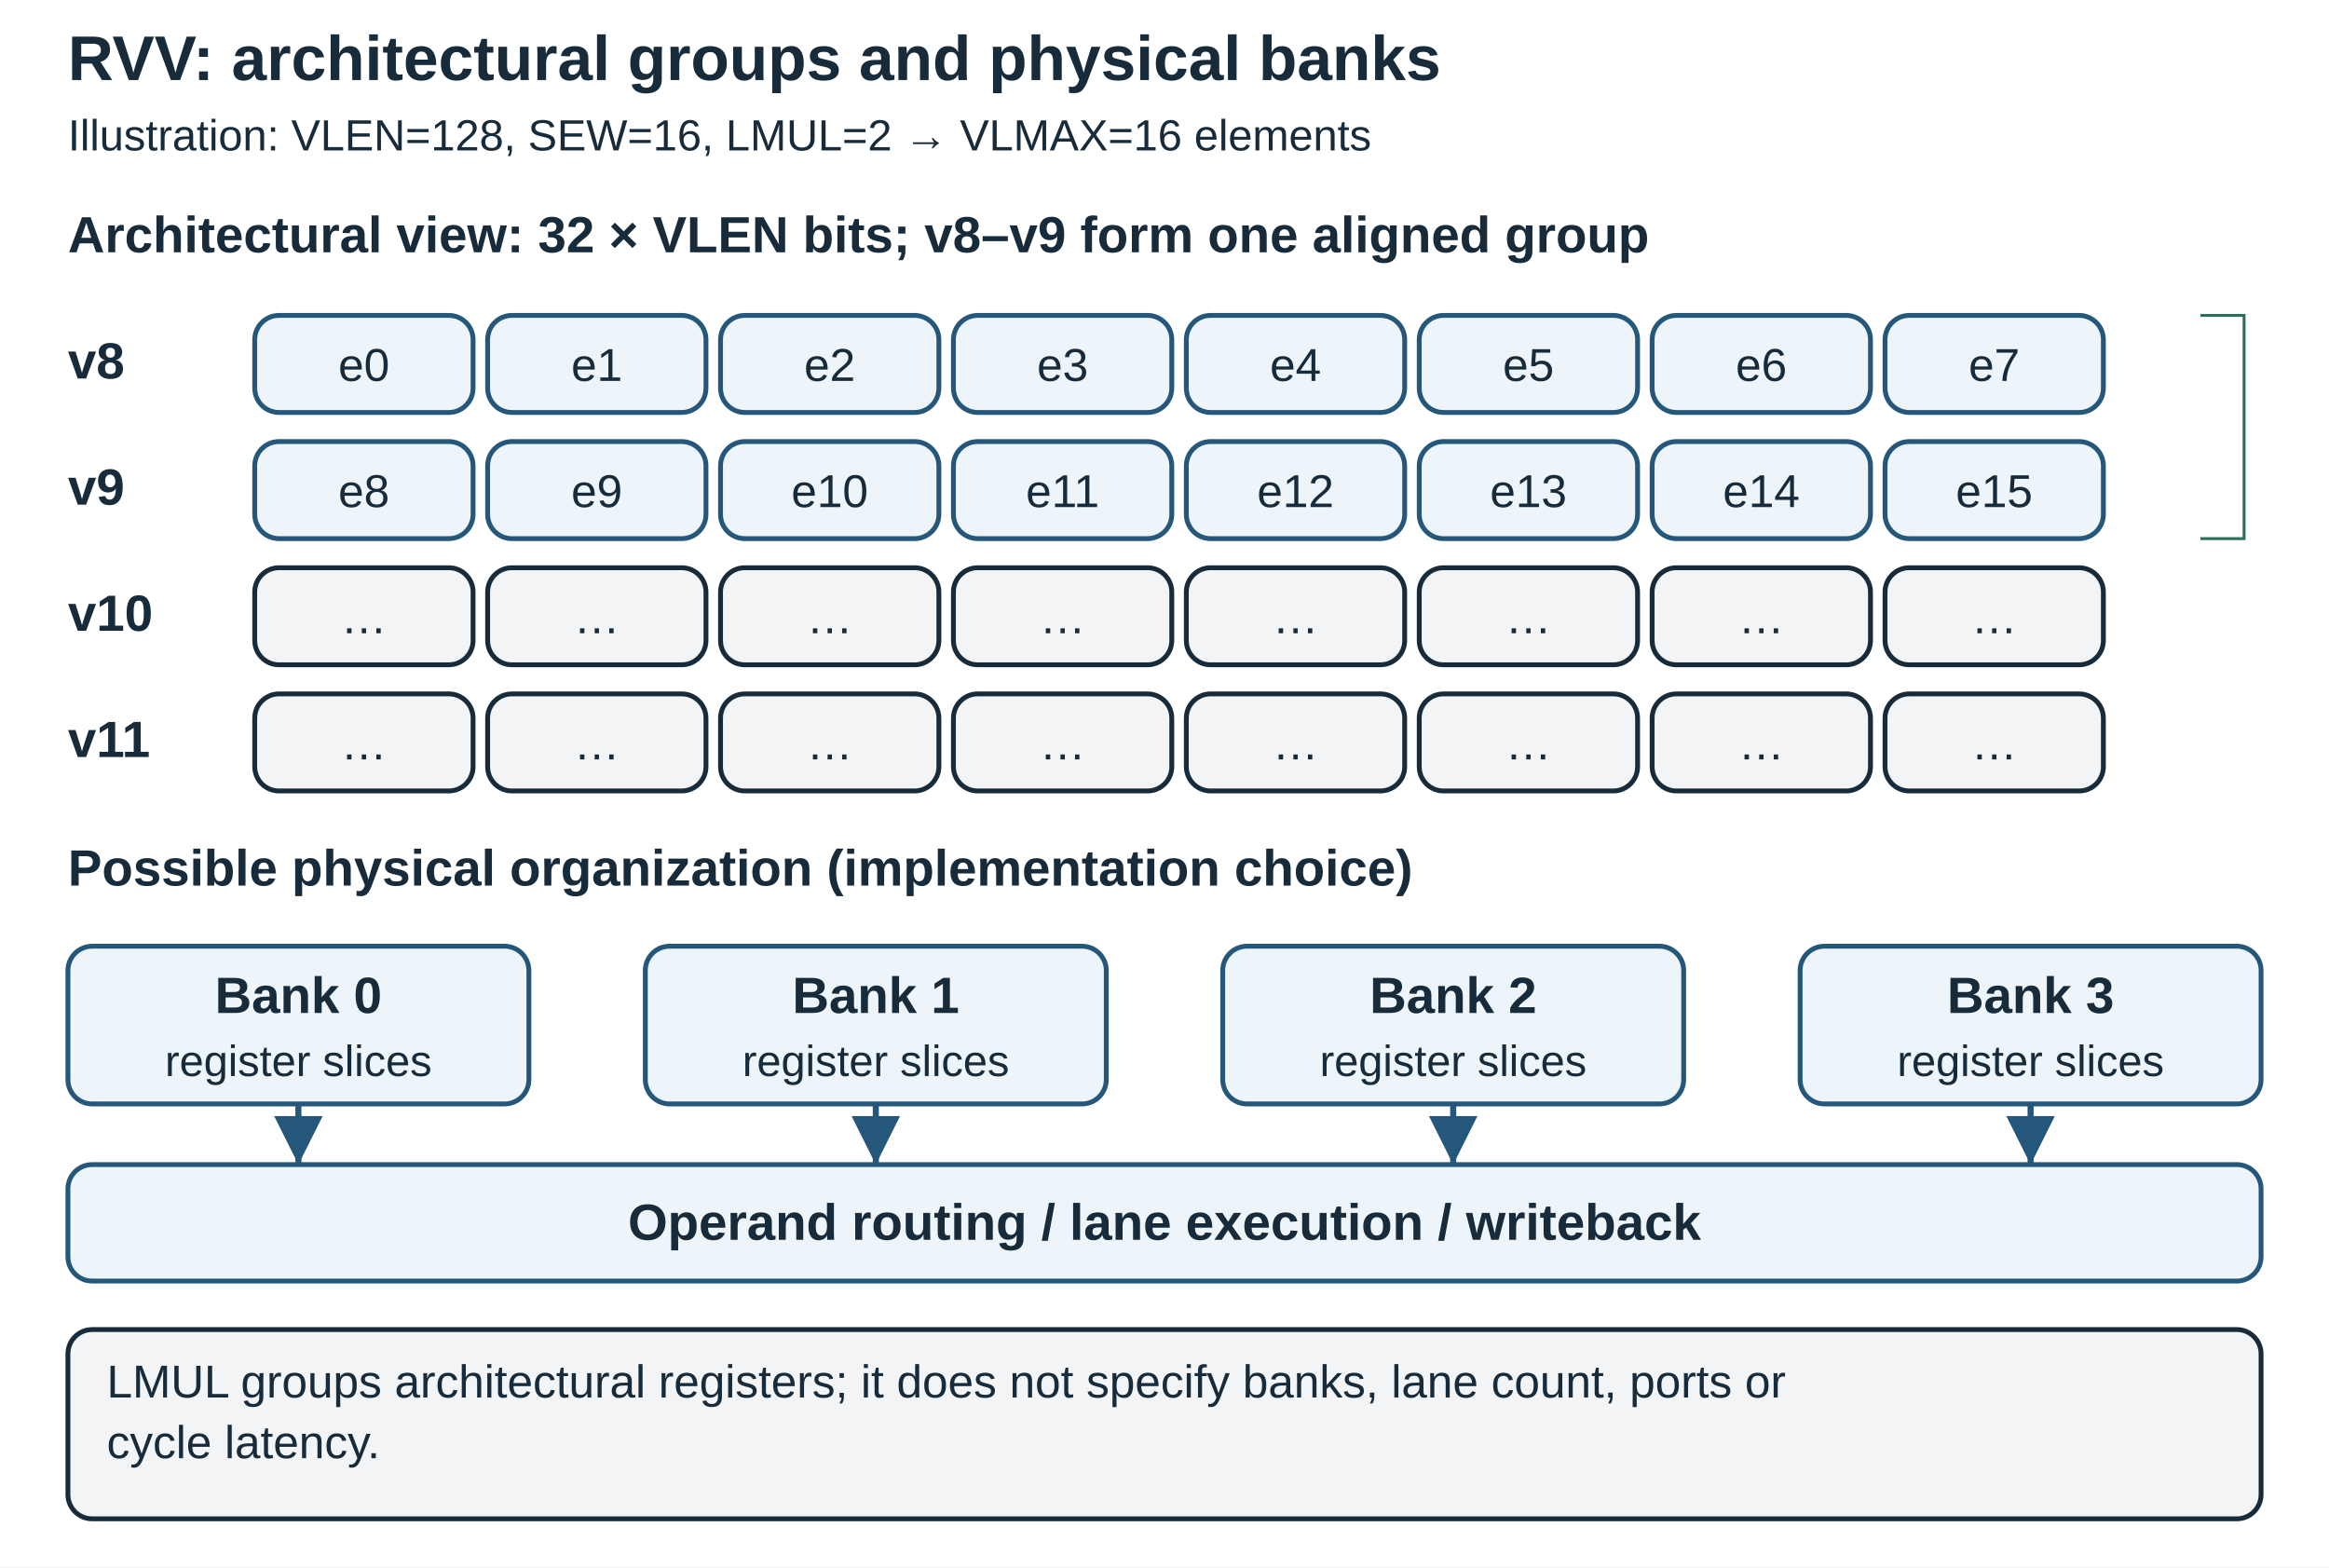
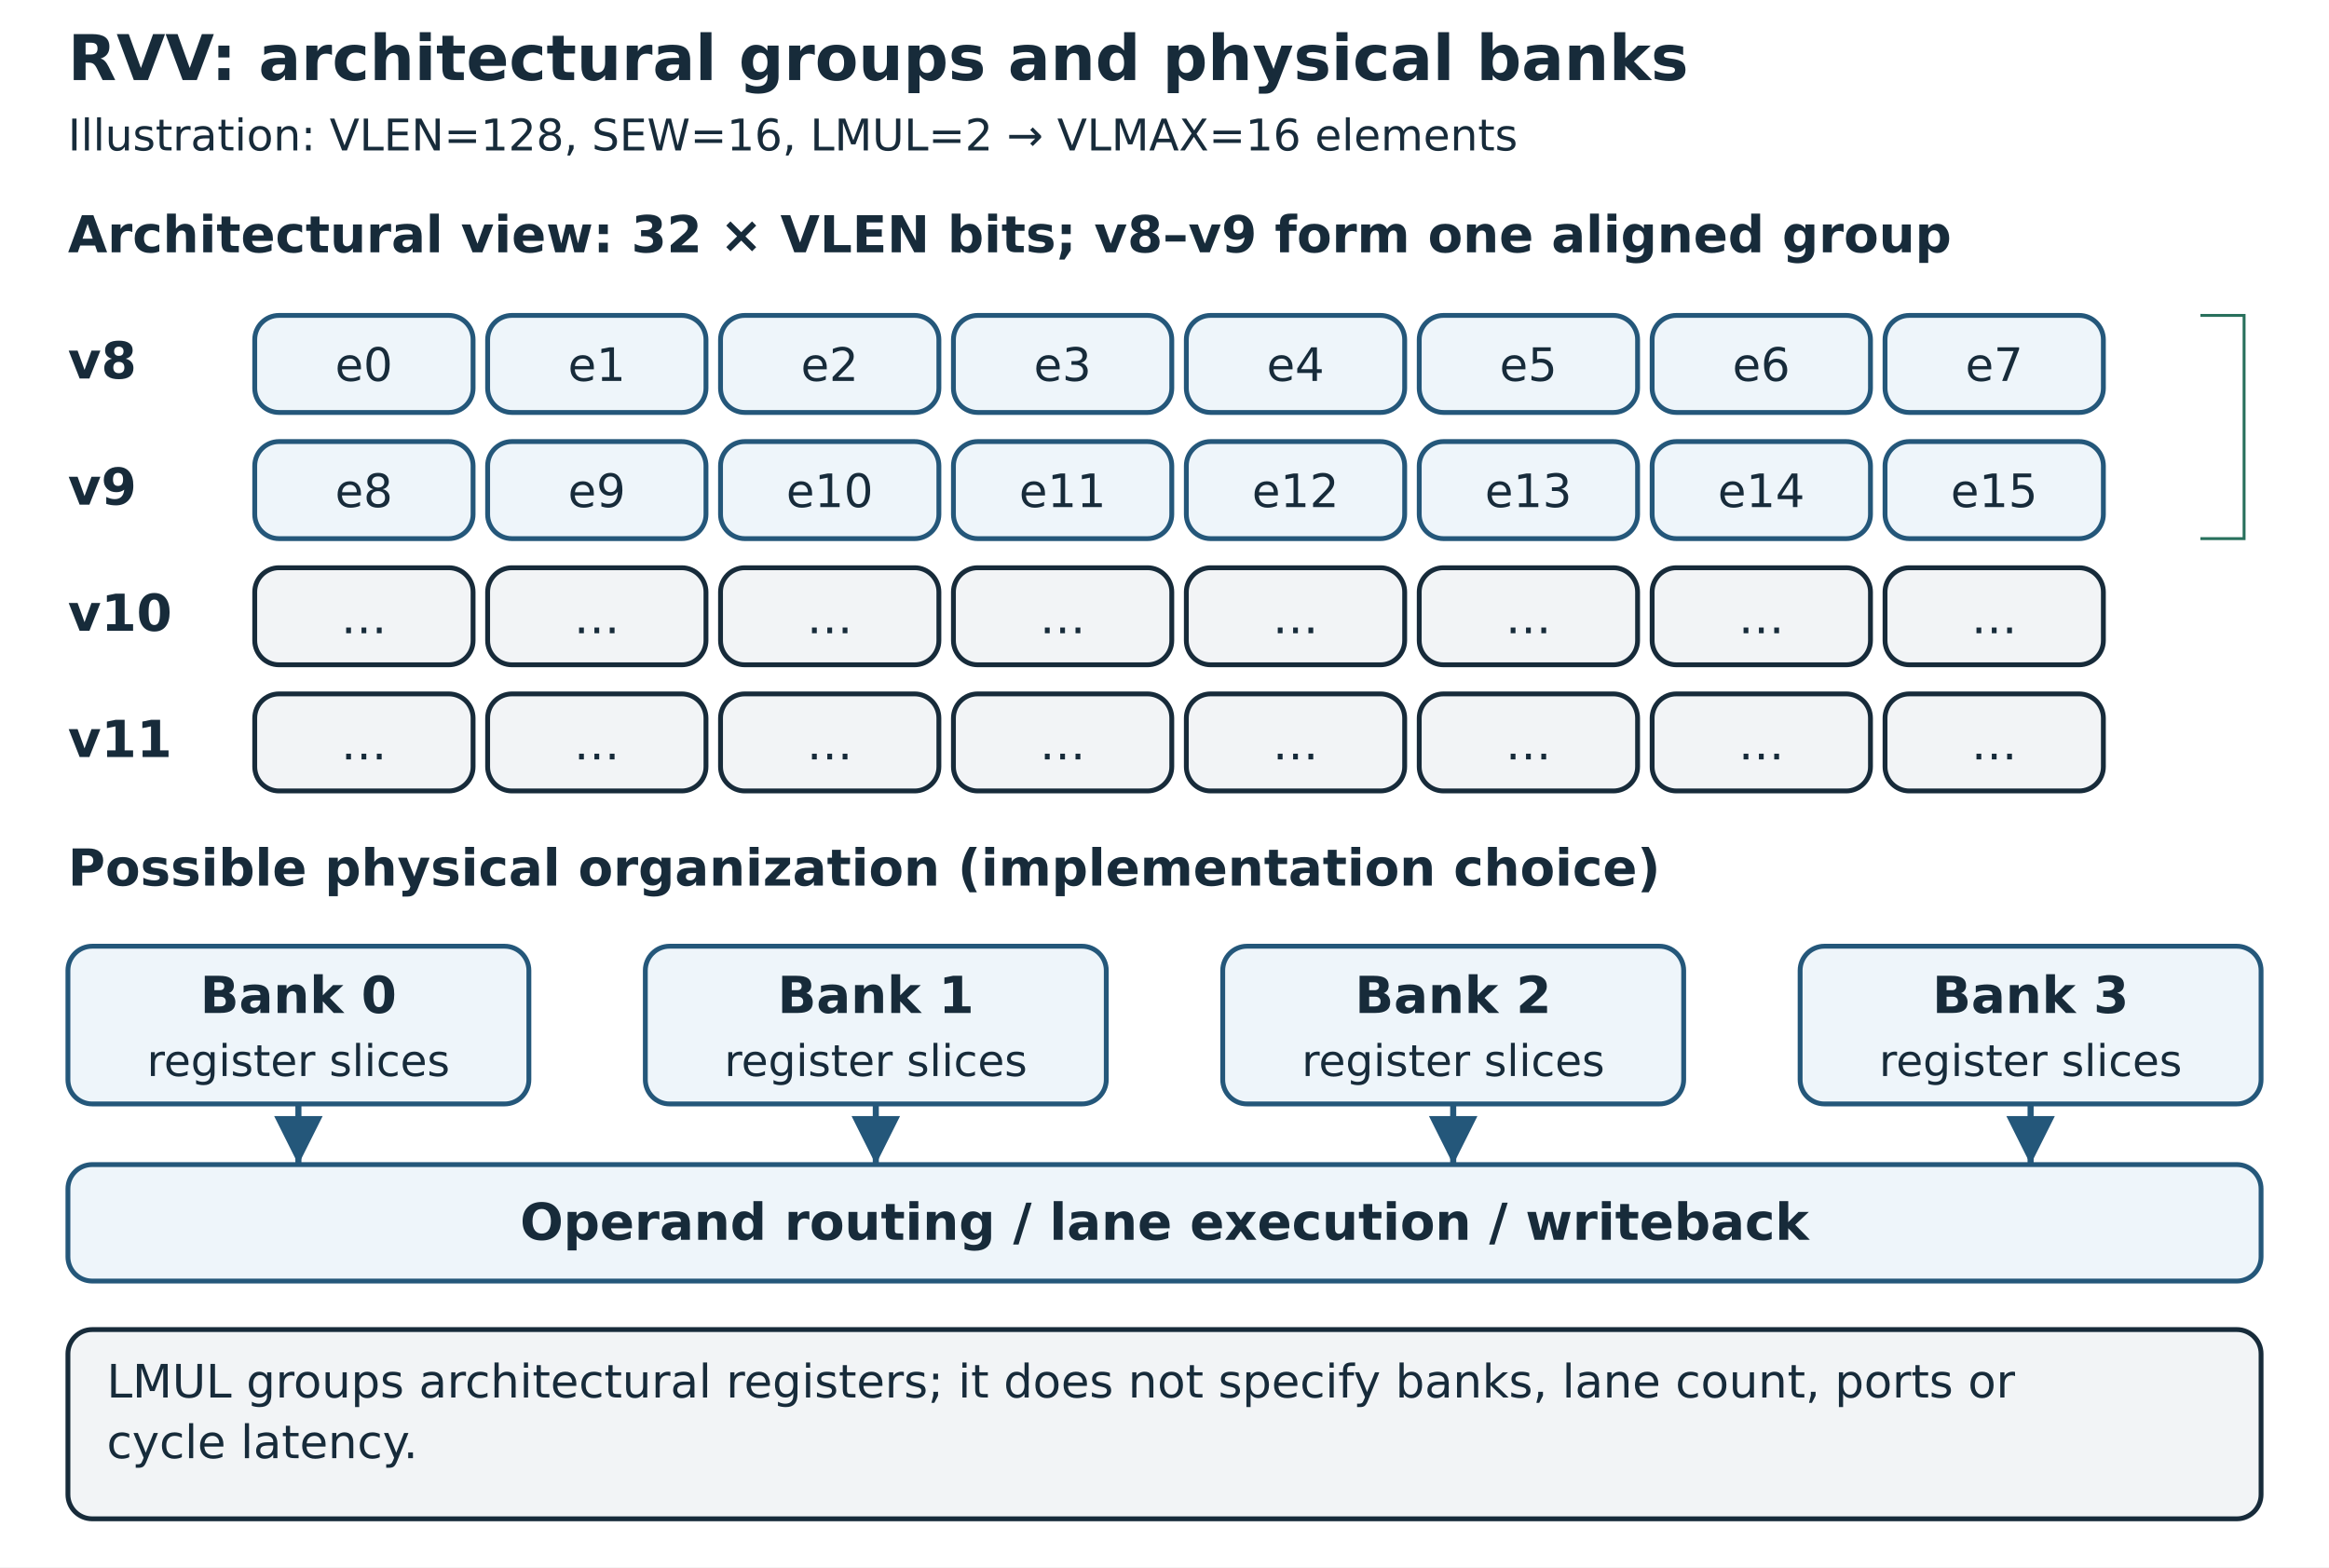
<svg xmlns="http://www.w3.org/2000/svg" width="960" height="646" viewBox="0 0 960 646" role="img" aria-labelledby="title desc">
  <defs>
    <marker id="data" markerWidth="9" markerHeight="9" refX="8" refY="4" orient="auto">
      <path d="M0 0L8 4L0 8Z" fill="#24577a" />
    </marker>
    <marker id="event" markerWidth="9" markerHeight="9" refX="8" refY="4" orient="auto">
      <path d="M0 0L8 4L0 8Z" fill="#a34624" />
    </marker>
    <marker id="memory" markerWidth="9" markerHeight="9" refX="8" refY="4" orient="auto">
      <path d="M0 0L8 4L0 8Z" fill="#28705c" />
    </marker>
  </defs>
  <rect width="960" height="646" fill="white" />
-   <g font-family="Arial, sans-serif" fill="#172b3a">
+   <g font-family="DejaVu Sans, sans-serif" fill="#172b3a">
    <text x="28" y="33" font-size="26" text-anchor="start" fill="#172b3a" font-weight="bold">RVV: architectural groups and physical banks</text>
    <text x="28" y="62" font-size="18" text-anchor="start" fill="#172b3a" font-weight="normal">Illustration: VLEN=128, SEW=16, LMUL=2 → VLMAX=16 elements</text>
    <text x="28" y="104" font-size="21" text-anchor="start" fill="#172b3a" font-weight="bold">Architectural view: 32 × VLEN bits; v8–v9 form one aligned group</text>
    <text x="28" y="156" font-size="21" text-anchor="start" fill="#172b3a" font-weight="bold">v8</text>
    <rect x="105" y="130" width="90" height="40" rx="10" fill="#eef5fa" stroke="#24577a" stroke-width="2" stroke-dasharray="none" />
    <text x="150" y="157" font-size="19" text-anchor="middle" fill="#172b3a" font-weight="normal">e0</text>
    <rect x="201" y="130" width="90" height="40" rx="10" fill="#eef5fa" stroke="#24577a" stroke-width="2" stroke-dasharray="none" />
    <text x="246" y="157" font-size="19" text-anchor="middle" fill="#172b3a" font-weight="normal">e1</text>
    <rect x="297" y="130" width="90" height="40" rx="10" fill="#eef5fa" stroke="#24577a" stroke-width="2" stroke-dasharray="none" />
    <text x="342" y="157" font-size="19" text-anchor="middle" fill="#172b3a" font-weight="normal">e2</text>
    <rect x="393" y="130" width="90" height="40" rx="10" fill="#eef5fa" stroke="#24577a" stroke-width="2" stroke-dasharray="none" />
    <text x="438" y="157" font-size="19" text-anchor="middle" fill="#172b3a" font-weight="normal">e3</text>
    <rect x="489" y="130" width="90" height="40" rx="10" fill="#eef5fa" stroke="#24577a" stroke-width="2" stroke-dasharray="none" />
    <text x="534" y="157" font-size="19" text-anchor="middle" fill="#172b3a" font-weight="normal">e4</text>
    <rect x="585" y="130" width="90" height="40" rx="10" fill="#eef5fa" stroke="#24577a" stroke-width="2" stroke-dasharray="none" />
    <text x="630" y="157" font-size="19" text-anchor="middle" fill="#172b3a" font-weight="normal">e5</text>
    <rect x="681" y="130" width="90" height="40" rx="10" fill="#eef5fa" stroke="#24577a" stroke-width="2" stroke-dasharray="none" />
    <text x="726" y="157" font-size="19" text-anchor="middle" fill="#172b3a" font-weight="normal">e6</text>
    <rect x="777" y="130" width="90" height="40" rx="10" fill="#eef5fa" stroke="#24577a" stroke-width="2" stroke-dasharray="none" />
    <text x="822" y="157" font-size="19" text-anchor="middle" fill="#172b3a" font-weight="normal">e7</text>
    <text x="28" y="208" font-size="21" text-anchor="start" fill="#172b3a" font-weight="bold">v9</text>
    <rect x="105" y="182" width="90" height="40" rx="10" fill="#eef5fa" stroke="#24577a" stroke-width="2" stroke-dasharray="none" />
    <text x="150" y="209" font-size="19" text-anchor="middle" fill="#172b3a" font-weight="normal">e8</text>
    <rect x="201" y="182" width="90" height="40" rx="10" fill="#eef5fa" stroke="#24577a" stroke-width="2" stroke-dasharray="none" />
    <text x="246" y="209" font-size="19" text-anchor="middle" fill="#172b3a" font-weight="normal">e9</text>
    <rect x="297" y="182" width="90" height="40" rx="10" fill="#eef5fa" stroke="#24577a" stroke-width="2" stroke-dasharray="none" />
    <text x="342" y="209" font-size="19" text-anchor="middle" fill="#172b3a" font-weight="normal">e10</text>
    <rect x="393" y="182" width="90" height="40" rx="10" fill="#eef5fa" stroke="#24577a" stroke-width="2" stroke-dasharray="none" />
    <text x="438" y="209" font-size="19" text-anchor="middle" fill="#172b3a" font-weight="normal">e11</text>
    <rect x="489" y="182" width="90" height="40" rx="10" fill="#eef5fa" stroke="#24577a" stroke-width="2" stroke-dasharray="none" />
    <text x="534" y="209" font-size="19" text-anchor="middle" fill="#172b3a" font-weight="normal">e12</text>
    <rect x="585" y="182" width="90" height="40" rx="10" fill="#eef5fa" stroke="#24577a" stroke-width="2" stroke-dasharray="none" />
    <text x="630" y="209" font-size="19" text-anchor="middle" fill="#172b3a" font-weight="normal">e13</text>
    <rect x="681" y="182" width="90" height="40" rx="10" fill="#eef5fa" stroke="#24577a" stroke-width="2" stroke-dasharray="none" />
    <text x="726" y="209" font-size="19" text-anchor="middle" fill="#172b3a" font-weight="normal">e14</text>
    <rect x="777" y="182" width="90" height="40" rx="10" fill="#eef5fa" stroke="#24577a" stroke-width="2" stroke-dasharray="none" />
    <text x="822" y="209" font-size="19" text-anchor="middle" fill="#172b3a" font-weight="normal">e15</text>
    <text x="28" y="260" font-size="21" text-anchor="start" fill="#172b3a" font-weight="bold">v10</text>
    <rect x="105" y="234" width="90" height="40" rx="10" fill="#f2f4f6" stroke="#172b3a" stroke-width="2" stroke-dasharray="none" />
    <text x="150" y="261" font-size="19" text-anchor="middle" fill="#172b3a" font-weight="normal">…</text>
    <rect x="201" y="234" width="90" height="40" rx="10" fill="#f2f4f6" stroke="#172b3a" stroke-width="2" stroke-dasharray="none" />
    <text x="246" y="261" font-size="19" text-anchor="middle" fill="#172b3a" font-weight="normal">…</text>
    <rect x="297" y="234" width="90" height="40" rx="10" fill="#f2f4f6" stroke="#172b3a" stroke-width="2" stroke-dasharray="none" />
    <text x="342" y="261" font-size="19" text-anchor="middle" fill="#172b3a" font-weight="normal">…</text>
    <rect x="393" y="234" width="90" height="40" rx="10" fill="#f2f4f6" stroke="#172b3a" stroke-width="2" stroke-dasharray="none" />
    <text x="438" y="261" font-size="19" text-anchor="middle" fill="#172b3a" font-weight="normal">…</text>
    <rect x="489" y="234" width="90" height="40" rx="10" fill="#f2f4f6" stroke="#172b3a" stroke-width="2" stroke-dasharray="none" />
    <text x="534" y="261" font-size="19" text-anchor="middle" fill="#172b3a" font-weight="normal">…</text>
    <rect x="585" y="234" width="90" height="40" rx="10" fill="#f2f4f6" stroke="#172b3a" stroke-width="2" stroke-dasharray="none" />
    <text x="630" y="261" font-size="19" text-anchor="middle" fill="#172b3a" font-weight="normal">…</text>
    <rect x="681" y="234" width="90" height="40" rx="10" fill="#f2f4f6" stroke="#172b3a" stroke-width="2" stroke-dasharray="none" />
    <text x="726" y="261" font-size="19" text-anchor="middle" fill="#172b3a" font-weight="normal">…</text>
    <rect x="777" y="234" width="90" height="40" rx="10" fill="#f2f4f6" stroke="#172b3a" stroke-width="2" stroke-dasharray="none" />
    <text x="822" y="261" font-size="19" text-anchor="middle" fill="#172b3a" font-weight="normal">…</text>
    <text x="28" y="312" font-size="21" text-anchor="start" fill="#172b3a" font-weight="bold">v11</text>
    <rect x="105" y="286" width="90" height="40" rx="10" fill="#f2f4f6" stroke="#172b3a" stroke-width="2" stroke-dasharray="none" />
    <text x="150" y="313" font-size="19" text-anchor="middle" fill="#172b3a" font-weight="normal">…</text>
    <rect x="201" y="286" width="90" height="40" rx="10" fill="#f2f4f6" stroke="#172b3a" stroke-width="2" stroke-dasharray="none" />
    <text x="246" y="313" font-size="19" text-anchor="middle" fill="#172b3a" font-weight="normal">…</text>
    <rect x="297" y="286" width="90" height="40" rx="10" fill="#f2f4f6" stroke="#172b3a" stroke-width="2" stroke-dasharray="none" />
    <text x="342" y="313" font-size="19" text-anchor="middle" fill="#172b3a" font-weight="normal">…</text>
    <rect x="393" y="286" width="90" height="40" rx="10" fill="#f2f4f6" stroke="#172b3a" stroke-width="2" stroke-dasharray="none" />
    <text x="438" y="313" font-size="19" text-anchor="middle" fill="#172b3a" font-weight="normal">…</text>
    <rect x="489" y="286" width="90" height="40" rx="10" fill="#f2f4f6" stroke="#172b3a" stroke-width="2" stroke-dasharray="none" />
    <text x="534" y="313" font-size="19" text-anchor="middle" fill="#172b3a" font-weight="normal">…</text>
    <rect x="585" y="286" width="90" height="40" rx="10" fill="#f2f4f6" stroke="#172b3a" stroke-width="2" stroke-dasharray="none" />
    <text x="630" y="313" font-size="19" text-anchor="middle" fill="#172b3a" font-weight="normal">…</text>
    <rect x="681" y="286" width="90" height="40" rx="10" fill="#f2f4f6" stroke="#172b3a" stroke-width="2" stroke-dasharray="none" />
    <text x="726" y="313" font-size="19" text-anchor="middle" fill="#172b3a" font-weight="normal">…</text>
    <rect x="777" y="286" width="90" height="40" rx="10" fill="#f2f4f6" stroke="#172b3a" stroke-width="2" stroke-dasharray="none" />
    <text x="822" y="313" font-size="19" text-anchor="middle" fill="#172b3a" font-weight="normal">…</text>
    <path d="M907 130H925V222H907" fill="none" stroke="#28705c" stroke-width="1.2" />
    <text x="28" y="365" font-size="21" text-anchor="start" fill="#172b3a" font-weight="bold">Possible physical organization (implementation choice)</text>
    <rect x="28" y="390" width="190" height="65" rx="10" fill="#eef5fa" stroke="#24577a" stroke-width="2" stroke-dasharray="none" />
    <text x="123.0" y="417.5" font-size="21" text-anchor="middle" fill="#172b3a" font-weight="bold">Bank 0</text>
    <text x="123.0" y="443.5" font-size="18" text-anchor="middle" fill="#172b3a" font-weight="normal">register slices</text>
    <path d="M123 455V480" fill="none" stroke="#24577a" stroke-width="2.5" stroke-dasharray="none" marker-end="url(#data)" />
    <rect x="266" y="390" width="190" height="65" rx="10" fill="#eef5fa" stroke="#24577a" stroke-width="2" stroke-dasharray="none" />
    <text x="361.0" y="417.5" font-size="21" text-anchor="middle" fill="#172b3a" font-weight="bold">Bank 1</text>
    <text x="361.0" y="443.5" font-size="18" text-anchor="middle" fill="#172b3a" font-weight="normal">register slices</text>
    <path d="M361 455V480" fill="none" stroke="#24577a" stroke-width="2.5" stroke-dasharray="none" marker-end="url(#data)" />
    <rect x="504" y="390" width="190" height="65" rx="10" fill="#eef5fa" stroke="#24577a" stroke-width="2" stroke-dasharray="none" />
    <text x="599.0" y="417.5" font-size="21" text-anchor="middle" fill="#172b3a" font-weight="bold">Bank 2</text>
    <text x="599.0" y="443.5" font-size="18" text-anchor="middle" fill="#172b3a" font-weight="normal">register slices</text>
    <path d="M599 455V480" fill="none" stroke="#24577a" stroke-width="2.5" stroke-dasharray="none" marker-end="url(#data)" />
    <rect x="742" y="390" width="190" height="65" rx="10" fill="#eef5fa" stroke="#24577a" stroke-width="2" stroke-dasharray="none" />
    <text x="837.0" y="417.5" font-size="21" text-anchor="middle" fill="#172b3a" font-weight="bold">Bank 3</text>
    <text x="837.0" y="443.5" font-size="18" text-anchor="middle" fill="#172b3a" font-weight="normal">register slices</text>
    <path d="M837 455V480" fill="none" stroke="#24577a" stroke-width="2.5" stroke-dasharray="none" marker-end="url(#data)" />
    <rect x="28" y="480" width="904" height="48" rx="10" fill="#eef5fa" stroke="#24577a" stroke-width="2" stroke-dasharray="none" />
    <text x="480.0" y="511.0" font-size="21" text-anchor="middle" fill="#172b3a" font-weight="bold">Operand routing / lane execution / writeback</text>
    <rect x="28" y="548" width="904" height="78" rx="10" fill="#f2f4f6" stroke="#172b3a" stroke-width="2" stroke-dasharray="none" />
    <text x="44" y="576" font-size="19" text-anchor="start" fill="#172b3a" font-weight="normal">LMUL groups architectural registers; it does not specify banks, lane count, ports or</text>
    <text x="44" y="601" font-size="19" text-anchor="start" fill="#172b3a" font-weight="normal">cycle latency.</text>
  </g>
</svg>
